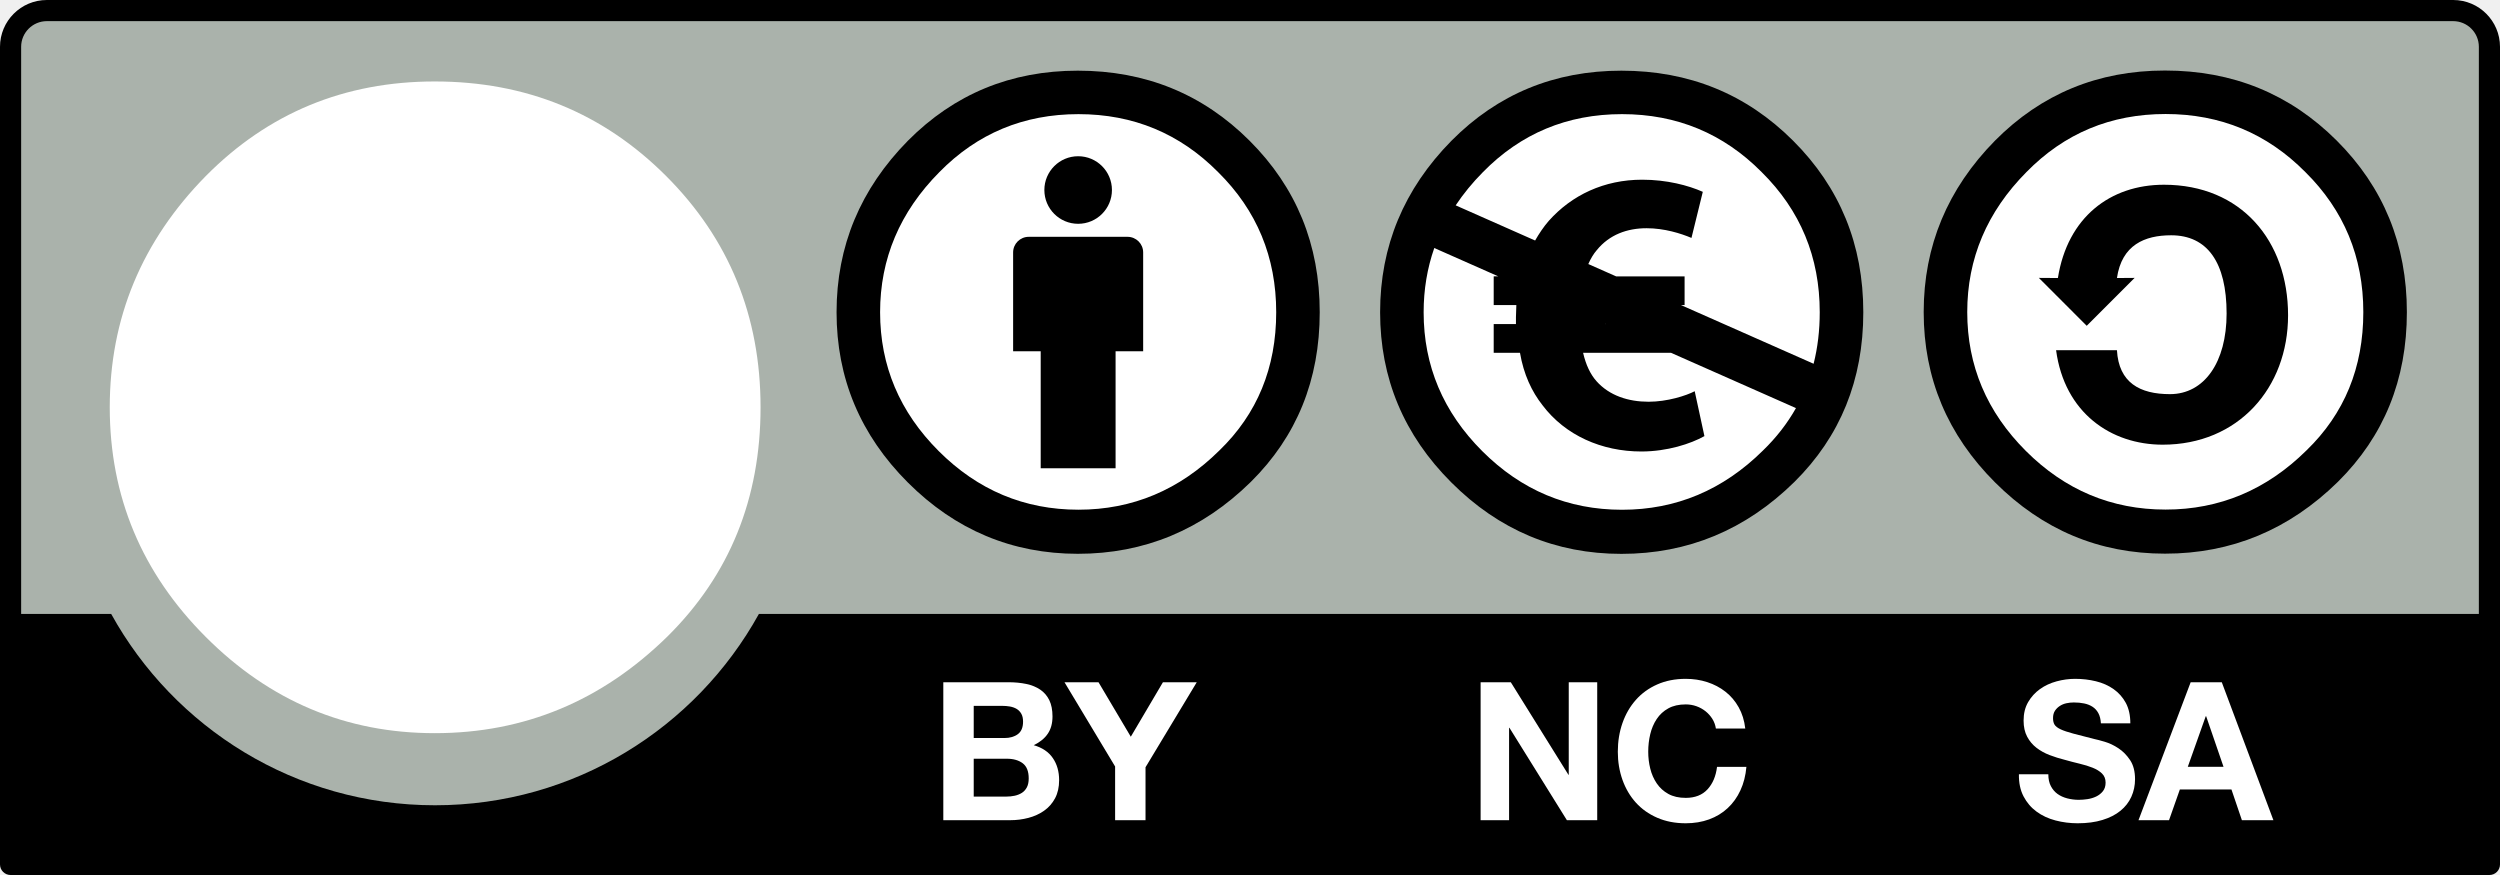
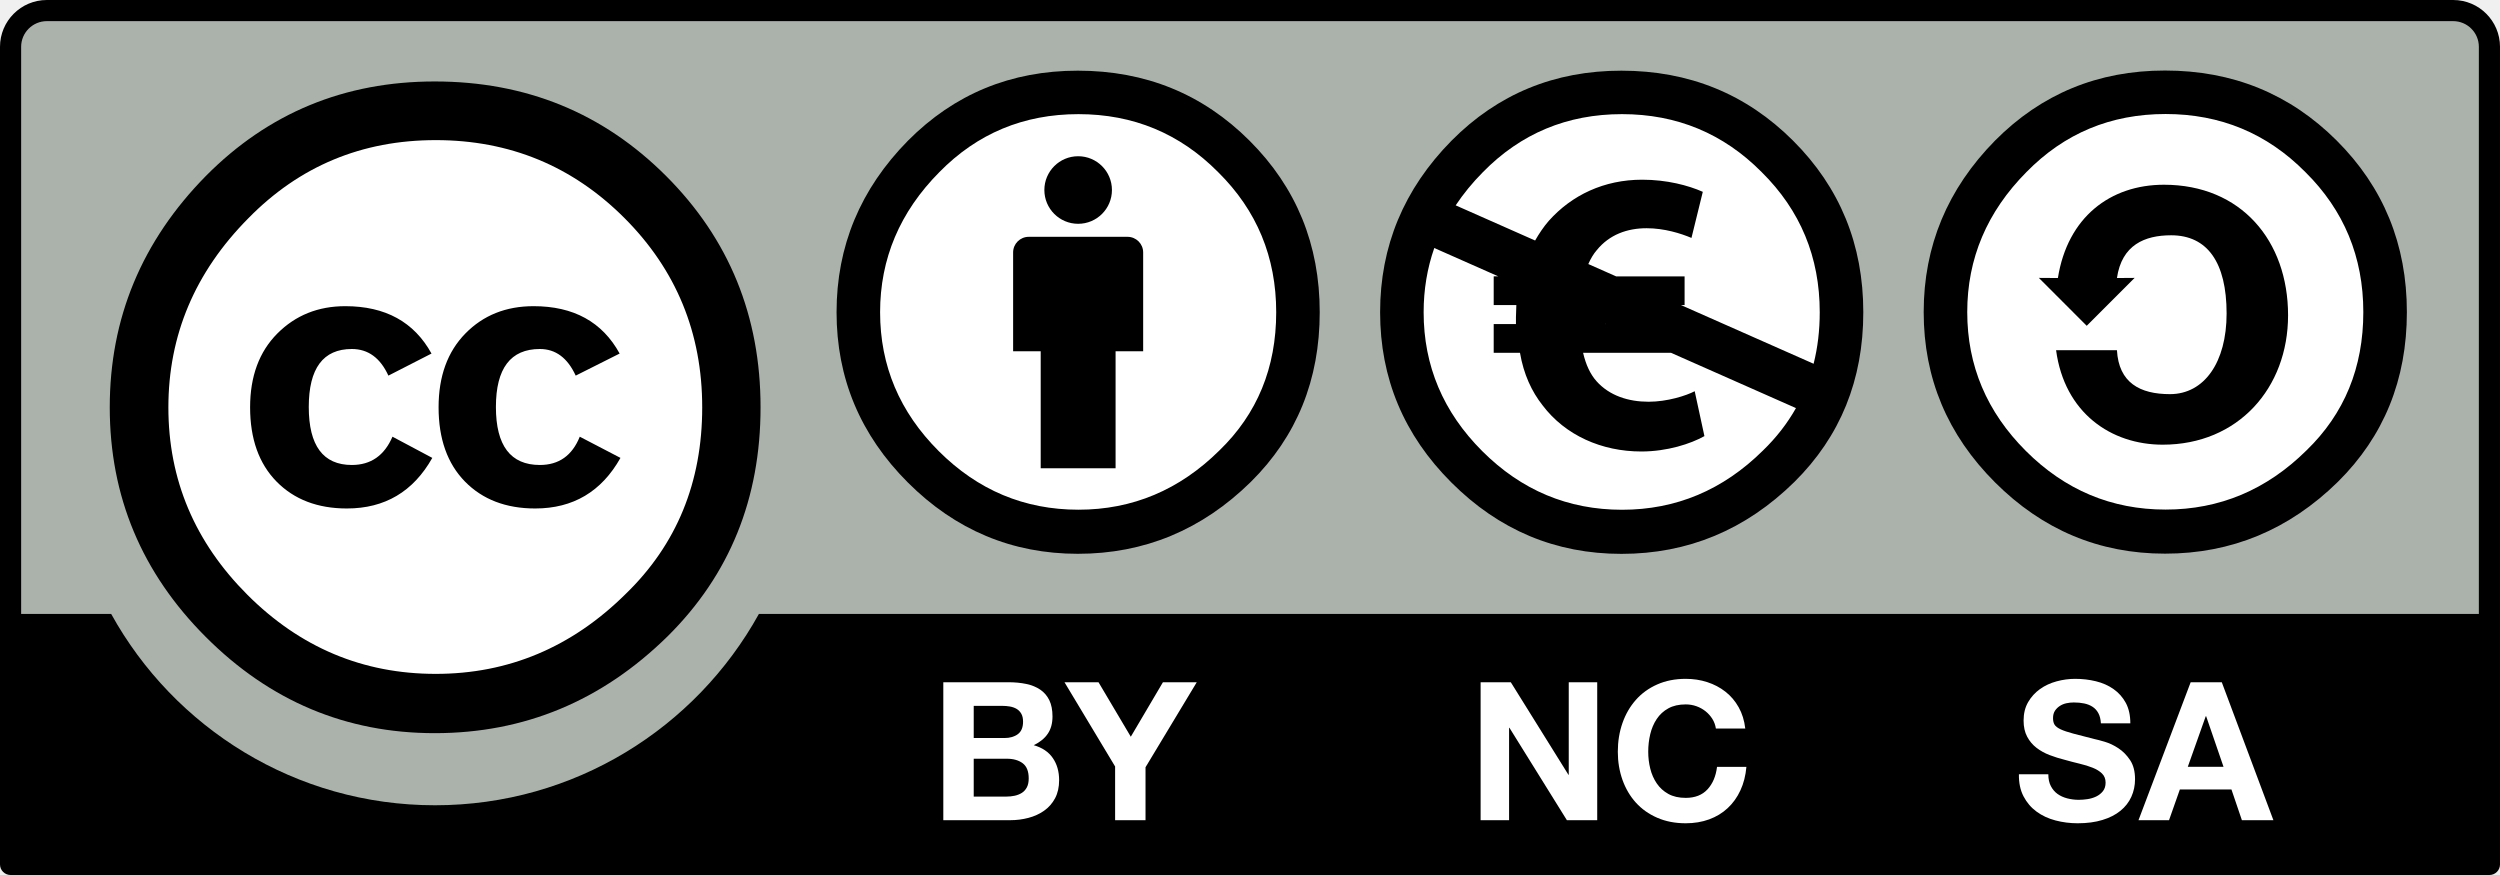
<svg xmlns="http://www.w3.org/2000/svg" width="120" height="42" id="svg2759" version="1.0" viewBox="0 0 120 42">
  <defs id="defs2761" />
  <g id="layer1">
    <g id="g2630">
      <path id="path3817_5_" d="M 3.408,0.453 L 116.762,0.654 C 118.346,0.654 119.761,0.419 119.761,3.815 L 119.622,41.144 L 0.547,41.144 L 0.547,3.676 C 0.547,2.001 0.709,0.453 3.408,0.453 z" style="fill:#aab2ab" />
      <path d="M 117.753,-1.417352e-06 L 2.248,-1.417352e-06 C 1.008,-1.417352e-06 -2.0408688e-05,1.008 -2.0408688e-05,2.247 L -2.0408688e-05,41.493 C -2.0408688e-05,41.773 0.227,42 0.508,42 L 119.492,42 C 119.773,42 120,41.773 120,41.493 L 120,2.247 C 120,1.008 118.992,-1.417352e-06 117.753,-1.417352e-06 z M 2.248,1.015 L 117.753,1.015 C 118.433,1.015 118.985,1.568 118.985,2.247 C 118.985,2.247 118.985,18.043 118.985,29.468 L 36.428,29.468 C 33.402,34.939 27.572,38.653 20.881,38.653 C 14.189,38.653 8.36,34.942 5.336,29.468 L 1.015,29.468 C 1.015,18.043 1.015,2.247 1.015,2.247 C 1.015,1.568 1.568,1.015 2.248,1.015 z" id="path120" />
      <g id="g5908_5_" transform="matrix(0.8674921,0,0,0.8673951,-387.3097,67.87088)">
        <path id="path5906_5_" d="M 486.266,-55.707 C 486.272,-47.026 479.238,-39.985 470.558,-39.98 C 461.878,-39.974 454.836,-47.007 454.831,-55.688 C 454.831,-55.694 454.831,-55.7 454.831,-55.707 C 454.825,-64.387 461.859,-71.428 470.539,-71.434 C 479.22,-71.439 486.261,-64.406 486.266,-55.726 C 486.266,-55.719 486.266,-55.713 486.266,-55.707 z" style="fill:#ffffff" />
        <g id="g5706_5_" transform="translate(-289.6157,99.0653)">
-           <path id="path5708_5_" d="M 772.942,-167.574 C 776.427,-164.089 778.169,-159.821 778.169,-154.772 C 778.169,-149.723 776.457,-145.5 773.031,-142.104 C 769.395,-138.528 765.099,-136.74 760.141,-136.74 C 755.243,-136.74 751.021,-138.513 747.477,-142.06 C 743.931,-145.605 742.159,-149.842 742.159,-154.772 C 742.159,-159.701 743.931,-163.968 747.477,-167.574 C 750.932,-171.061 755.154,-172.804 760.141,-172.804 C 765.19,-172.804 769.456,-171.061 772.942,-167.574 z M 749.823,-165.229 C 746.876,-162.253 745.403,-158.766 745.403,-154.767 C 745.403,-150.769 746.862,-147.312 749.777,-144.396 C 752.695,-141.48 756.166,-140.021 760.195,-140.021 C 764.223,-140.021 767.725,-141.494 770.702,-144.44 C 773.528,-147.177 774.941,-150.618 774.941,-154.767 C 774.941,-158.885 773.504,-162.38 770.633,-165.252 C 767.762,-168.122 764.283,-169.558 760.195,-169.558 C 756.107,-169.558 752.648,-168.115 749.823,-165.229 z M 757.577,-156.526 C 757.127,-157.508 756.454,-157.999 755.554,-157.999 C 753.966,-157.999 753.171,-156.929 753.171,-154.79 C 753.171,-152.65 753.966,-151.581 755.554,-151.581 C 756.604,-151.581 757.353,-152.102 757.803,-153.146 L 760.006,-151.973 C 758.955,-150.107 757.38,-149.174 755.28,-149.174 C 753.66,-149.174 752.363,-149.671 751.388,-150.663 C 750.413,-151.657 749.925,-153.027 749.925,-154.772 C 749.925,-156.487 750.428,-157.848 751.433,-158.857 C 752.438,-159.865 753.691,-160.369 755.191,-160.369 C 757.411,-160.369 759,-159.495 759.962,-157.747 L 757.577,-156.526 z M 767.941,-156.526 C 767.49,-157.508 766.829,-157.999 765.958,-157.999 C 764.338,-157.999 763.526,-156.929 763.526,-154.79 C 763.526,-152.65 764.338,-151.581 765.958,-151.581 C 767.01,-151.581 767.746,-152.102 768.166,-153.146 L 770.418,-151.973 C 769.37,-150.107 767.797,-149.174 765.7,-149.174 C 764.082,-149.174 762.788,-149.671 761.814,-150.663 C 760.841,-151.657 760.354,-153.027 760.354,-154.772 C 760.354,-156.487 760.848,-157.848 761.837,-158.857 C 762.825,-159.865 764.082,-160.369 765.611,-160.369 C 767.827,-160.369 769.414,-159.495 770.372,-157.747 L 767.941,-156.526 z" style="fill:#ffffff" />
+           <path id="path5708_5_" d="M 772.942,-167.574 C 776.427,-164.089 778.169,-159.821 778.169,-154.772 C 778.169,-149.723 776.457,-145.5 773.031,-142.104 C 769.395,-138.528 765.099,-136.74 760.141,-136.74 C 755.243,-136.74 751.021,-138.513 747.477,-142.06 C 743.931,-145.605 742.159,-149.842 742.159,-154.772 C 742.159,-159.701 743.931,-163.968 747.477,-167.574 C 750.932,-171.061 755.154,-172.804 760.141,-172.804 C 765.19,-172.804 769.456,-171.061 772.942,-167.574 z M 749.823,-165.229 C 746.876,-162.253 745.403,-158.766 745.403,-154.767 C 745.403,-150.769 746.862,-147.312 749.777,-144.396 C 752.695,-141.48 756.166,-140.021 760.195,-140.021 C 764.223,-140.021 767.725,-141.494 770.702,-144.44 C 773.528,-147.177 774.941,-150.618 774.941,-154.767 C 774.941,-158.885 773.504,-162.38 770.633,-165.252 C 767.762,-168.122 764.283,-169.558 760.195,-169.558 C 756.107,-169.558 752.648,-168.115 749.823,-165.229 z M 757.577,-156.526 C 757.127,-157.508 756.454,-157.999 755.554,-157.999 C 753.966,-157.999 753.171,-156.929 753.171,-154.79 C 753.171,-152.65 753.966,-151.581 755.554,-151.581 C 756.604,-151.581 757.353,-152.102 757.803,-153.146 L 760.006,-151.973 C 758.955,-150.107 757.38,-149.174 755.28,-149.174 C 753.66,-149.174 752.363,-149.671 751.388,-150.663 C 750.413,-151.657 749.925,-153.027 749.925,-154.772 C 749.925,-156.487 750.428,-157.848 751.433,-158.857 C 752.438,-159.865 753.691,-160.369 755.191,-160.369 C 757.411,-160.369 759,-159.495 759.962,-157.747 L 757.577,-156.526 z M 767.941,-156.526 C 767.49,-157.508 766.829,-157.999 765.958,-157.999 C 764.338,-157.999 763.526,-156.929 763.526,-154.79 C 763.526,-152.65 764.338,-151.581 765.958,-151.581 C 767.01,-151.581 767.746,-152.102 768.166,-153.146 L 770.418,-151.973 C 769.37,-150.107 767.797,-149.174 765.7,-149.174 C 764.082,-149.174 762.788,-149.671 761.814,-150.663 C 760.841,-151.657 760.354,-153.027 760.354,-154.772 C 760.354,-156.487 760.848,-157.848 761.837,-158.857 C 762.825,-159.865 764.082,-160.369 765.611,-160.369 C 767.827,-160.369 769.414,-159.495 770.372,-157.747 L 767.941,-156.526 z" />
        </g>
      </g>
      <g transform="matrix(0.9937808,0,0,0.9936696,-437.1233,-74.43691)" id="g126">
        <circle cx="491.946" cy="90.232" r="10.806" id="circle128" style="fill:#ffffff" />
        <g id="g130">
          <path d="M 495.074,87.105 C 495.074,86.688 494.736,86.351 494.32,86.351 L 489.547,86.351 C 489.131,86.351 488.793,86.688 488.793,87.105 L 488.793,91.878 L 490.125,91.878 L 490.125,97.53 L 493.742,97.53 L 493.742,91.878 L 495.074,91.878 L 495.074,87.105 L 495.074,87.105 z" id="path132" />
          <circle cx="491.934" cy="84.09" r="1.632" id="circle134" />
        </g>
        <path clip-rule="evenodd" d="M 491.918,78.325 C 488.687,78.325 485.951,79.453 483.711,81.709 C 481.414,84.042 480.265,86.805 480.265,89.994 C 480.265,93.183 481.414,95.925 483.711,98.221 C 486.009,100.515 488.746,101.663 491.918,101.663 C 495.131,101.663 497.917,100.506 500.273,98.191 C 502.493,95.994 503.602,93.261 503.602,89.994 C 503.602,86.726 502.473,83.965 500.214,81.709 C 497.956,79.453 495.191,78.325 491.918,78.325 z M 491.949,80.425 C 494.597,80.425 496.845,81.359 498.695,83.226 C 500.565,85.073 501.5,87.33 501.5,89.994 C 501.5,92.677 500.584,94.904 498.753,96.674 C 496.826,98.58 494.557,99.533 491.949,99.533 C 489.338,99.533 487.089,98.59 485.201,96.703 C 483.312,94.817 482.368,92.581 482.368,89.994 C 482.368,87.407 483.322,85.151 485.23,83.226 C 487.061,81.359 489.3,80.425 491.949,80.425 z" id="path136" style="fill-rule:evenodd" />
      </g>
      <g transform="matrix(0.9937808,0,0,0.9936696,-437.1233,-74.43691)" id="g138">
        <path d="M 488.563,107.867 C 488.88,107.867 489.17,107.896 489.432,107.951 C 489.694,108.007 489.918,108.099 490.106,108.227 C 490.292,108.354 490.437,108.523 490.541,108.734 C 490.643,108.946 490.695,109.207 490.695,109.519 C 490.695,109.854 490.619,110.134 490.465,110.357 C 490.313,110.582 490.086,110.765 489.788,110.908 C 490.2,111.026 490.507,111.233 490.71,111.529 C 490.914,111.825 491.015,112.182 491.015,112.599 C 491.015,112.935 490.95,113.226 490.819,113.472 C 490.688,113.717 490.511,113.918 490.29,114.073 C 490.069,114.229 489.816,114.345 489.533,114.419 C 489.249,114.494 488.958,114.531 488.658,114.531 L 485.421,114.531 L 485.421,107.867 L 488.563,107.867 L 488.563,107.867 z M 488.375,110.562 C 488.637,110.562 488.852,110.5 489.02,110.376 C 489.189,110.252 489.273,110.051 489.273,109.771 C 489.273,109.616 489.245,109.488 489.189,109.39 C 489.132,109.29 489.058,109.213 488.964,109.156 C 488.871,109.101 488.763,109.062 488.642,109.04 C 488.52,109.019 488.394,109.008 488.263,109.008 L 486.89,109.008 L 486.89,110.562 L 488.375,110.562 z M 488.461,113.391 C 488.605,113.391 488.742,113.377 488.873,113.349 C 489.003,113.32 489.119,113.273 489.219,113.209 C 489.319,113.144 489.398,113.055 489.458,112.942 C 489.516,112.831 489.546,112.688 489.546,112.514 C 489.546,112.172 489.45,111.928 489.256,111.781 C 489.063,111.636 488.807,111.562 488.49,111.562 L 486.89,111.562 L 486.89,113.391 L 488.461,113.391 z" id="path140" style="fill:#ffffff" />
        <path d="M 491.274,107.867 L 492.917,107.867 L 494.477,110.499 L 496.029,107.867 L 497.663,107.867 L 495.188,111.974 L 495.188,114.531 L 493.719,114.531 L 493.719,111.937 L 491.274,107.867 z" id="path142" style="fill:#ffffff" />
      </g>
      <g transform="matrix(0.9937808,0,0,0.9936696,-437.1233,-74.43691)" id="g144">
        <path d="M 538.916,112.884 C 538.997,113.039 539.103,113.165 539.237,113.262 C 539.371,113.358 539.527,113.43 539.708,113.477 C 539.887,113.523 540.073,113.547 540.266,113.547 C 540.396,113.547 540.536,113.536 540.685,113.514 C 540.833,113.492 540.973,113.45 541.104,113.388 C 541.234,113.326 541.342,113.24 541.43,113.131 C 541.516,113.022 541.56,112.884 541.56,112.716 C 541.56,112.535 541.502,112.39 541.387,112.277 C 541.273,112.165 541.122,112.072 540.936,111.997 C 540.75,111.923 540.538,111.857 540.302,111.801 C 540.066,111.745 539.827,111.683 539.584,111.614 C 539.335,111.552 539.093,111.476 538.857,111.386 C 538.622,111.296 538.41,111.179 538.223,111.035 C 538.038,110.893 537.886,110.714 537.772,110.499 C 537.657,110.284 537.599,110.024 537.599,109.72 C 537.599,109.377 537.672,109.08 537.818,108.828 C 537.964,108.576 538.156,108.366 538.391,108.197 C 538.627,108.029 538.895,107.905 539.194,107.824 C 539.492,107.743 539.791,107.703 540.088,107.703 C 540.437,107.703 540.771,107.742 541.091,107.82 C 541.411,107.897 541.696,108.024 541.944,108.198 C 542.193,108.373 542.39,108.596 542.537,108.866 C 542.682,109.138 542.755,109.466 542.755,109.852 L 541.333,109.852 C 541.321,109.652 541.28,109.487 541.208,109.357 C 541.137,109.227 541.042,109.124 540.924,109.049 C 540.807,108.975 540.672,108.921 540.521,108.891 C 540.37,108.859 540.204,108.844 540.024,108.844 C 539.907,108.844 539.789,108.856 539.671,108.881 C 539.553,108.906 539.447,108.949 539.351,109.012 C 539.254,109.074 539.176,109.151 539.114,109.245 C 539.052,109.339 539.021,109.457 539.021,109.6 C 539.021,109.73 539.045,109.837 539.095,109.917 C 539.145,109.998 539.243,110.073 539.389,110.142 C 539.536,110.21 539.737,110.278 539.995,110.347 C 540.252,110.415 540.59,110.503 541.006,110.608 C 541.13,110.633 541.303,110.679 541.523,110.744 C 541.744,110.81 541.963,110.913 542.18,111.057 C 542.398,111.2 542.585,111.392 542.745,111.631 C 542.903,111.87 542.982,112.177 542.982,112.551 C 542.982,112.855 542.922,113.139 542.804,113.4 C 542.686,113.662 542.51,113.888 542.277,114.077 C 542.043,114.268 541.754,114.415 541.409,114.52 C 541.064,114.627 540.665,114.68 540.209,114.68 C 539.842,114.68 539.487,114.634 539.141,114.544 C 538.795,114.453 538.491,114.312 538.227,114.118 C 537.962,113.925 537.752,113.678 537.596,113.379 C 537.441,113.08 537.366,112.726 537.373,112.314 L 538.794,112.314 C 538.794,112.538 538.834,112.729 538.916,112.884 z" id="path146" style="fill:#ffffff" />
        <path d="M 547.172,107.867 L 549.665,114.531 L 548.143,114.531 L 547.639,113.047 L 545.147,113.047 L 544.624,114.531 L 543.149,114.531 L 545.669,107.867 L 547.172,107.867 z M 547.256,111.953 L 546.417,109.51 L 546.397,109.51 L 545.53,111.953 L 547.256,111.953 z" id="path148" style="fill:#ffffff" />
      </g>
      <g transform="matrix(0.9937808,0,0,0.9936696,-437.1233,-74.43691)" id="g150">
        <path d="M 512.831,107.867 L 515.615,112.338 L 515.63,112.338 L 515.63,107.867 L 517.005,107.867 L 517.005,114.531 L 515.54,114.531 L 512.766,110.069 L 512.748,110.069 L 512.748,114.531 L 511.373,114.531 L 511.373,107.867 L 512.831,107.867 z" id="path152" style="fill:#ffffff" />
        <path d="M 522.569,109.643 C 522.482,109.502 522.373,109.379 522.242,109.273 C 522.111,109.168 521.963,109.085 521.798,109.026 C 521.633,108.967 521.46,108.938 521.281,108.938 C 520.951,108.938 520.67,109.001 520.44,109.129 C 520.209,109.256 520.023,109.427 519.88,109.642 C 519.737,109.856 519.632,110.101 519.567,110.374 C 519.501,110.647 519.469,110.931 519.469,111.223 C 519.469,111.503 519.501,111.775 519.567,112.039 C 519.632,112.304 519.737,112.542 519.88,112.753 C 520.023,112.965 520.209,113.134 520.44,113.262 C 520.67,113.39 520.951,113.453 521.281,113.453 C 521.728,113.453 522.079,113.316 522.331,113.042 C 522.583,112.769 522.737,112.407 522.792,111.955 L 524.211,111.955 C 524.174,112.376 524.078,112.753 523.922,113.089 C 523.767,113.426 523.561,113.712 523.306,113.949 C 523.051,114.187 522.752,114.367 522.41,114.492 C 522.068,114.617 521.691,114.68 521.281,114.68 C 520.77,114.68 520.311,114.591 519.903,114.413 C 519.496,114.236 519.151,113.991 518.871,113.681 C 518.59,113.369 518.375,113.003 518.225,112.583 C 518.076,112.162 518,111.71 518,111.224 C 518,110.726 518.076,110.264 518.225,109.837 C 518.375,109.41 518.59,109.038 518.871,108.721 C 519.151,108.403 519.496,108.154 519.903,107.974 C 520.311,107.793 520.77,107.703 521.281,107.703 C 521.648,107.703 521.995,107.756 522.321,107.862 C 522.648,107.968 522.941,108.122 523.199,108.325 C 523.458,108.527 523.67,108.778 523.838,109.077 C 524.006,109.376 524.112,109.719 524.156,110.104 L 522.737,110.104 C 522.711,109.937 522.656,109.782 522.569,109.643 z" id="path154" style="fill:#ffffff" />
      </g>
      <g id="g6332_1_" transform="matrix(0.621108,0,0,0.6210385,-285.7718,240.4896)">
        <path id="path6334_1_" d="M 644.576,-363.116 C 644.584,-353.704 636.959,-346.068 627.547,-346.061 C 618.134,-346.055 610.5,-353.678 610.492,-363.092 C 610.492,-363.099 610.492,-363.109 610.492,-363.116 C 610.485,-372.527 618.111,-380.163 627.522,-380.171 C 636.934,-380.178 644.569,-372.552 644.576,-363.141 C 644.576,-363.132 644.576,-363.125 644.576,-363.116 z" style="fill:#ffffff" />
        <g id="g6336_1_" transform="translate(-23.9521,-89.72962)">
          <path id="path6338_1_" d="M 651.364,-292.057 C 646.192,-292.057 641.814,-290.251 638.233,-286.643 C 634.556,-282.909 632.717,-278.489 632.717,-273.386 C 632.717,-268.283 634.556,-263.896 638.233,-260.223 C 641.908,-256.552 646.286,-254.716 651.364,-254.716 C 656.505,-254.716 660.96,-256.568 664.73,-260.27 C 668.282,-263.787 670.058,-268.159 670.058,-273.386 C 670.058,-278.614 668.252,-283.033 664.636,-286.643 C 661.022,-290.251 656.599,-292.057 651.364,-292.057 z M 651.411,-288.696 C 655.649,-288.696 659.246,-287.203 662.207,-284.214 C 665.197,-281.259 666.692,-277.651 666.692,-273.386 C 666.692,-269.092 665.229,-265.53 662.299,-262.696 C 659.216,-259.648 655.585,-258.123 651.411,-258.123 C 647.236,-258.123 643.638,-259.633 640.616,-262.651 C 637.594,-265.67 636.083,-269.247 636.083,-273.386 C 636.083,-277.525 637.608,-281.135 640.663,-284.214 C 643.591,-287.203 647.174,-288.696 651.411,-288.696 z" />
          <path id="path6340_1_" d="M 643.089,-276.02 C 643.833,-280.719 647.139,-283.23 651.285,-283.23 C 657.244,-283.23 660.877,-278.905 660.877,-273.138 C 660.877,-267.51 657.011,-263.139 651.191,-263.139 C 647.186,-263.139 643.6,-265.602 642.949,-270.44 L 647.652,-270.44 C 647.792,-267.929 649.422,-267.045 651.75,-267.045 C 654.403,-267.045 656.127,-269.509 656.127,-273.277 C 656.127,-277.231 654.638,-279.323 651.842,-279.323 C 649.794,-279.323 648.025,-278.578 647.652,-276.02 L 649.019,-276.03 L 645.317,-272.327 L 641.616,-276.03 L 643.089,-276.02 z" />
        </g>
      </g>
      <g id="g2366" transform="translate(4.972327e-4,9.6235539e-3)">
        <path id="path6372_1_" d="M 87.801,14.981 C 87.806,20.482 83.35,24.943 77.848,24.948 C 72.347,24.951 67.885,20.495 67.881,14.996 C 67.881,14.99 67.881,14.986 67.881,14.981 C 67.877,9.48 72.334,5.019 77.835,5.014 C 83.335,5.011 87.798,9.467 87.801,14.966 C 87.801,14.971 87.801,14.976 87.801,14.981 z" style="fill:#ffffff" />
        <path id="path45" d="M 86.07,6.746 C 83.825,4.503 81.078,3.383 77.827,3.383 C 74.614,3.383 71.895,4.503 69.67,6.746 C 67.386,9.065 66.245,11.809 66.245,14.979 C 66.245,18.149 67.386,20.875 69.67,23.154 C 71.953,25.436 74.672,26.576 77.827,26.576 C 81.02,26.576 83.787,25.426 86.128,23.126 C 88.335,20.942 89.438,18.226 89.438,14.979 C 89.438,11.732 88.315,8.987 86.07,6.746 z M 84.619,21.618 C 82.703,23.513 80.448,24.459 77.856,24.459 C 75.262,24.459 73.027,23.522 71.15,21.647 C 69.273,19.772 68.334,17.549 68.334,14.979 C 68.334,13.892 68.506,12.864 68.845,11.895 L 71.918,13.255 L 71.697,13.255 L 71.697,14.634 L 72.784,14.634 C 72.784,14.828 72.765,15.022 72.765,15.216 L 72.765,15.547 L 71.697,15.547 L 71.697,16.925 L 72.959,16.925 C 73.134,17.954 73.522,18.788 74.046,19.449 C 75.133,20.886 76.88,21.662 78.783,21.662 C 80.026,21.662 81.151,21.293 81.812,20.924 L 81.345,18.769 C 80.937,18.983 80.026,19.274 79.133,19.274 C 78.161,19.274 77.249,18.983 76.628,18.284 C 76.337,17.954 76.123,17.507 75.988,16.925 L 80.208,16.925 L 86.206,19.579 C 85.79,20.315 85.263,20.996 84.619,21.618 z M 77.076,15.547 L 77.051,15.527 L 77.095,15.547 L 77.076,15.547 z M 80.687,14.634 L 80.86,14.634 L 80.86,13.256 L 77.573,13.256 L 76.238,12.664 C 76.353,12.406 76.489,12.175 76.647,11.994 C 77.249,11.255 78.103,10.945 79.036,10.945 C 79.89,10.945 80.685,11.197 81.19,11.411 L 81.734,9.198 C 81.034,8.888 80.006,8.616 78.822,8.616 C 76.997,8.616 75.444,9.353 74.337,10.596 C 74.092,10.879 73.879,11.198 73.685,11.535 L 69.872,9.847 C 70.241,9.293 70.676,8.761 71.179,8.253 C 72.999,6.397 75.223,5.469 77.856,5.469 C 80.487,5.469 82.722,6.397 84.561,8.253 C 86.419,10.089 87.347,12.331 87.347,14.979 C 87.347,15.852 87.248,16.675 87.053,17.451 L 80.687,14.634 z" />
      </g>
    </g>
  </g>
</svg>
